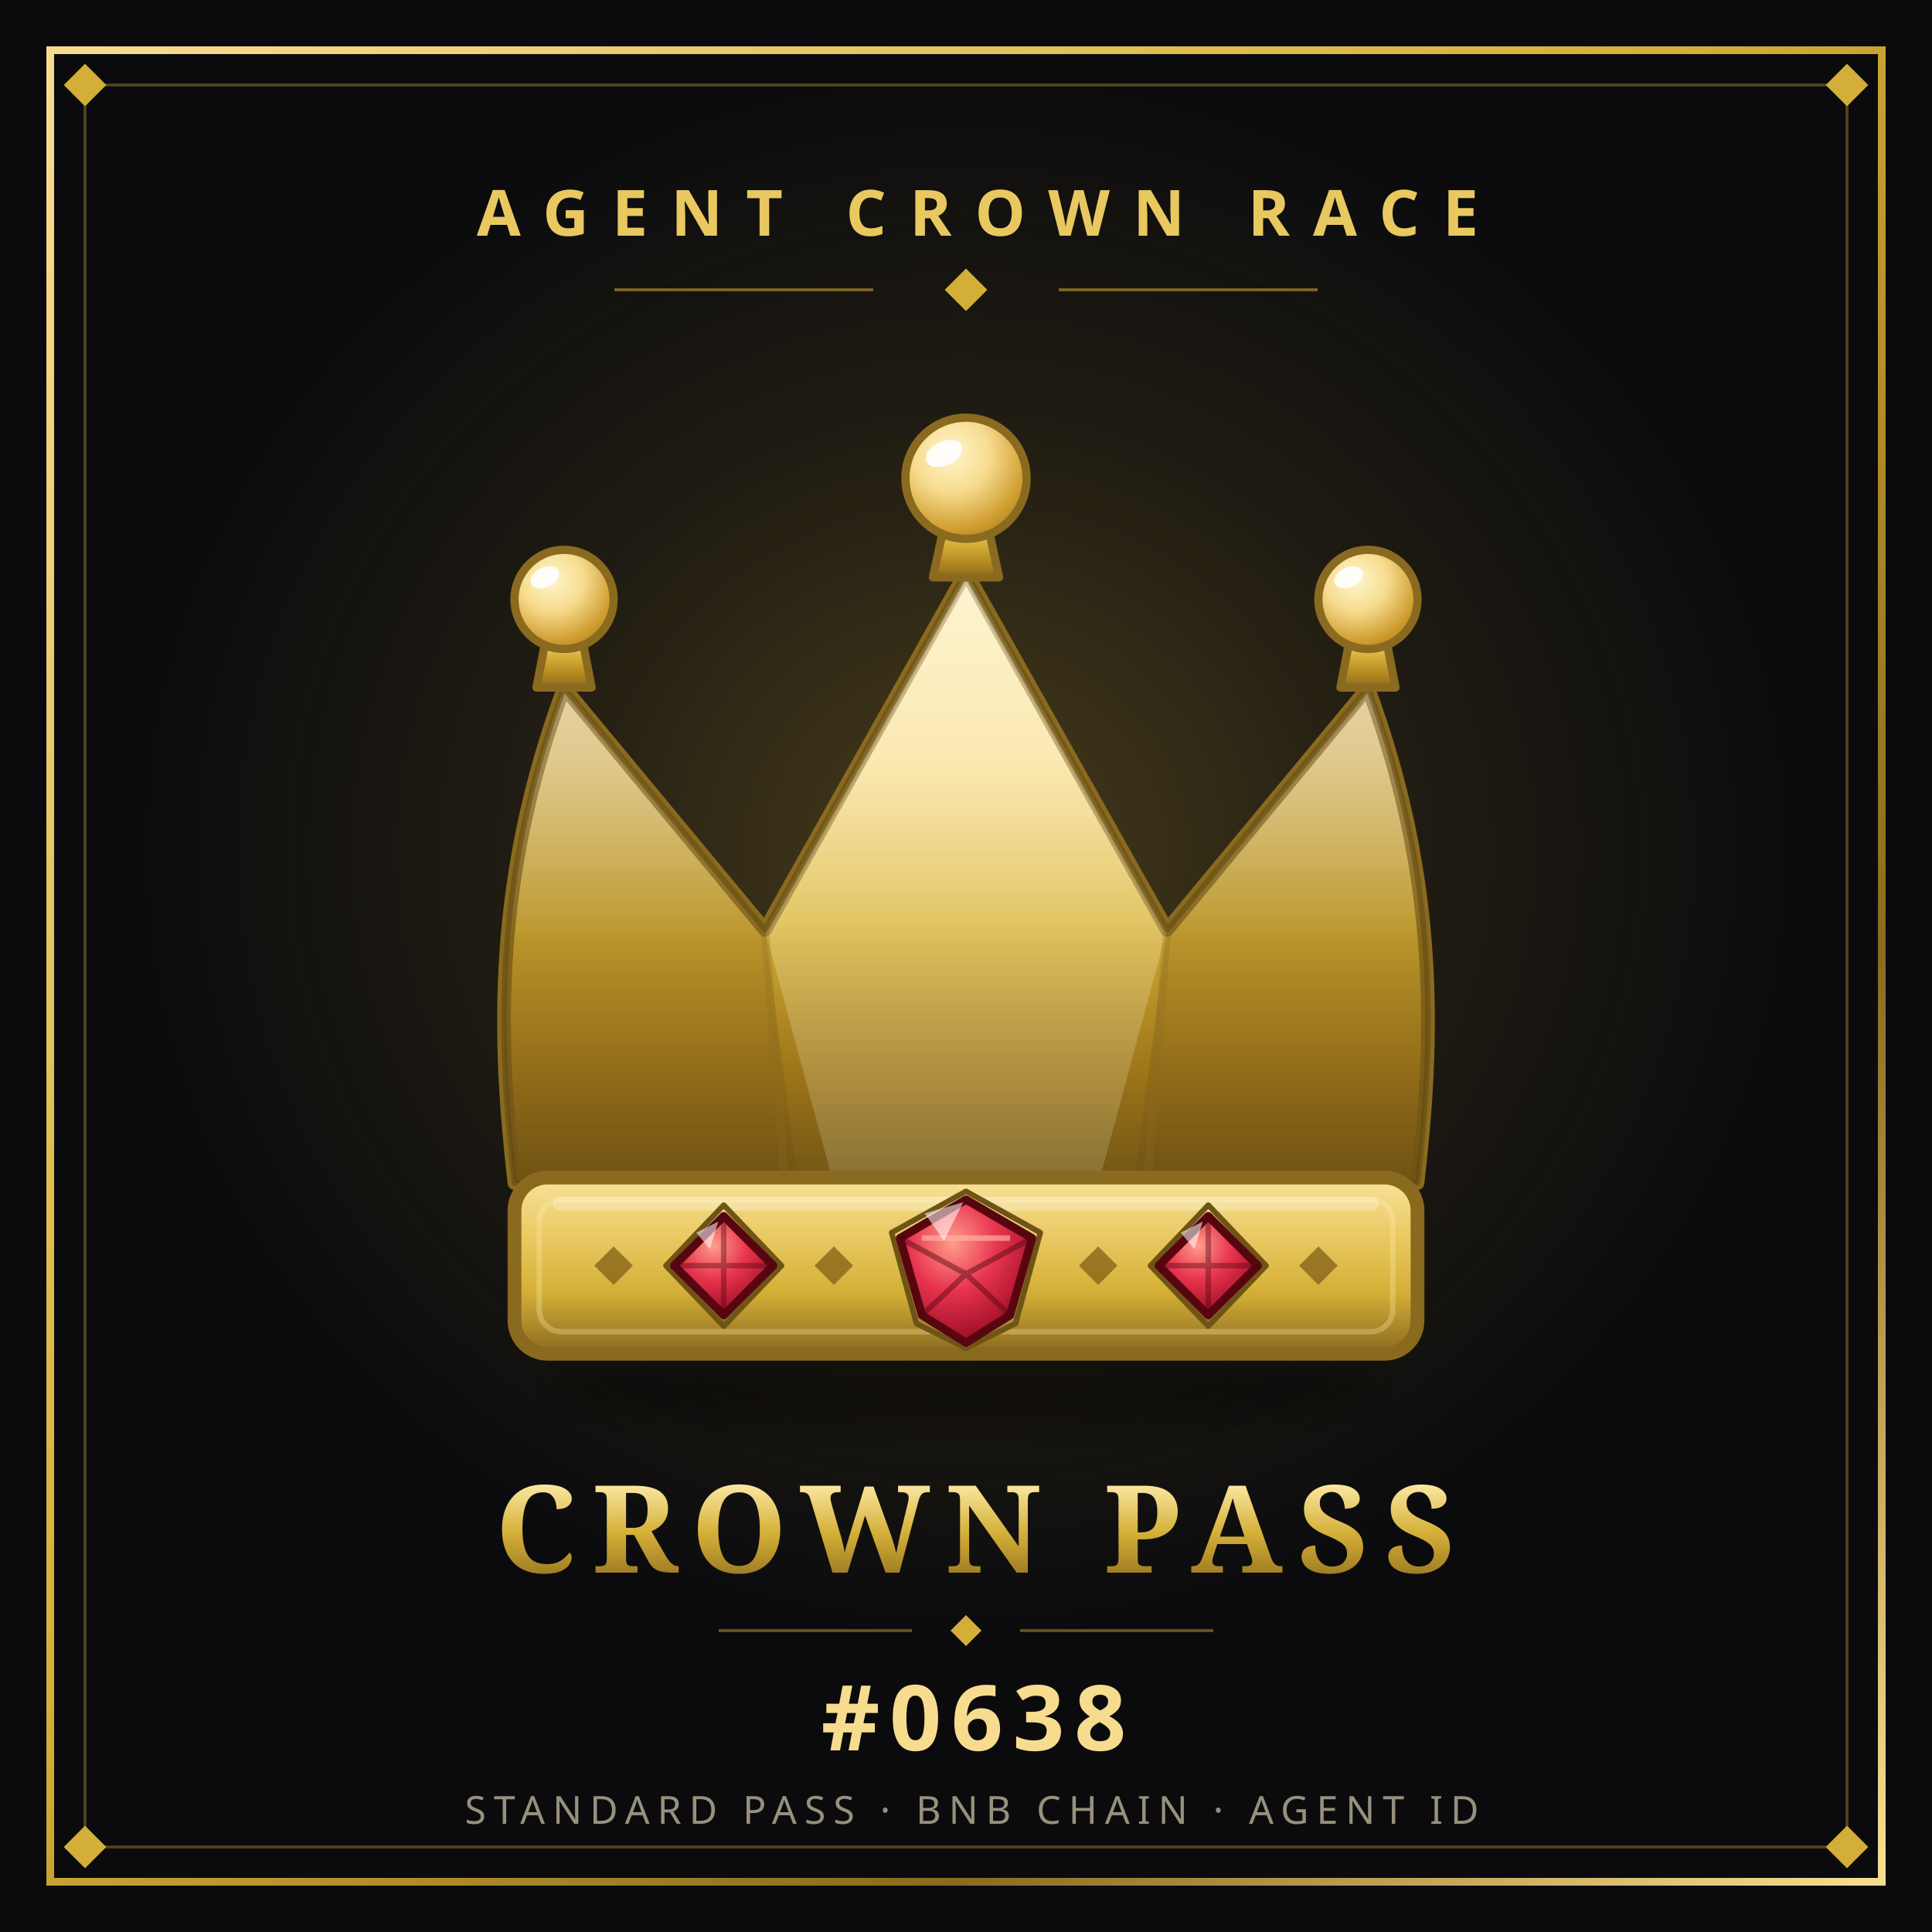
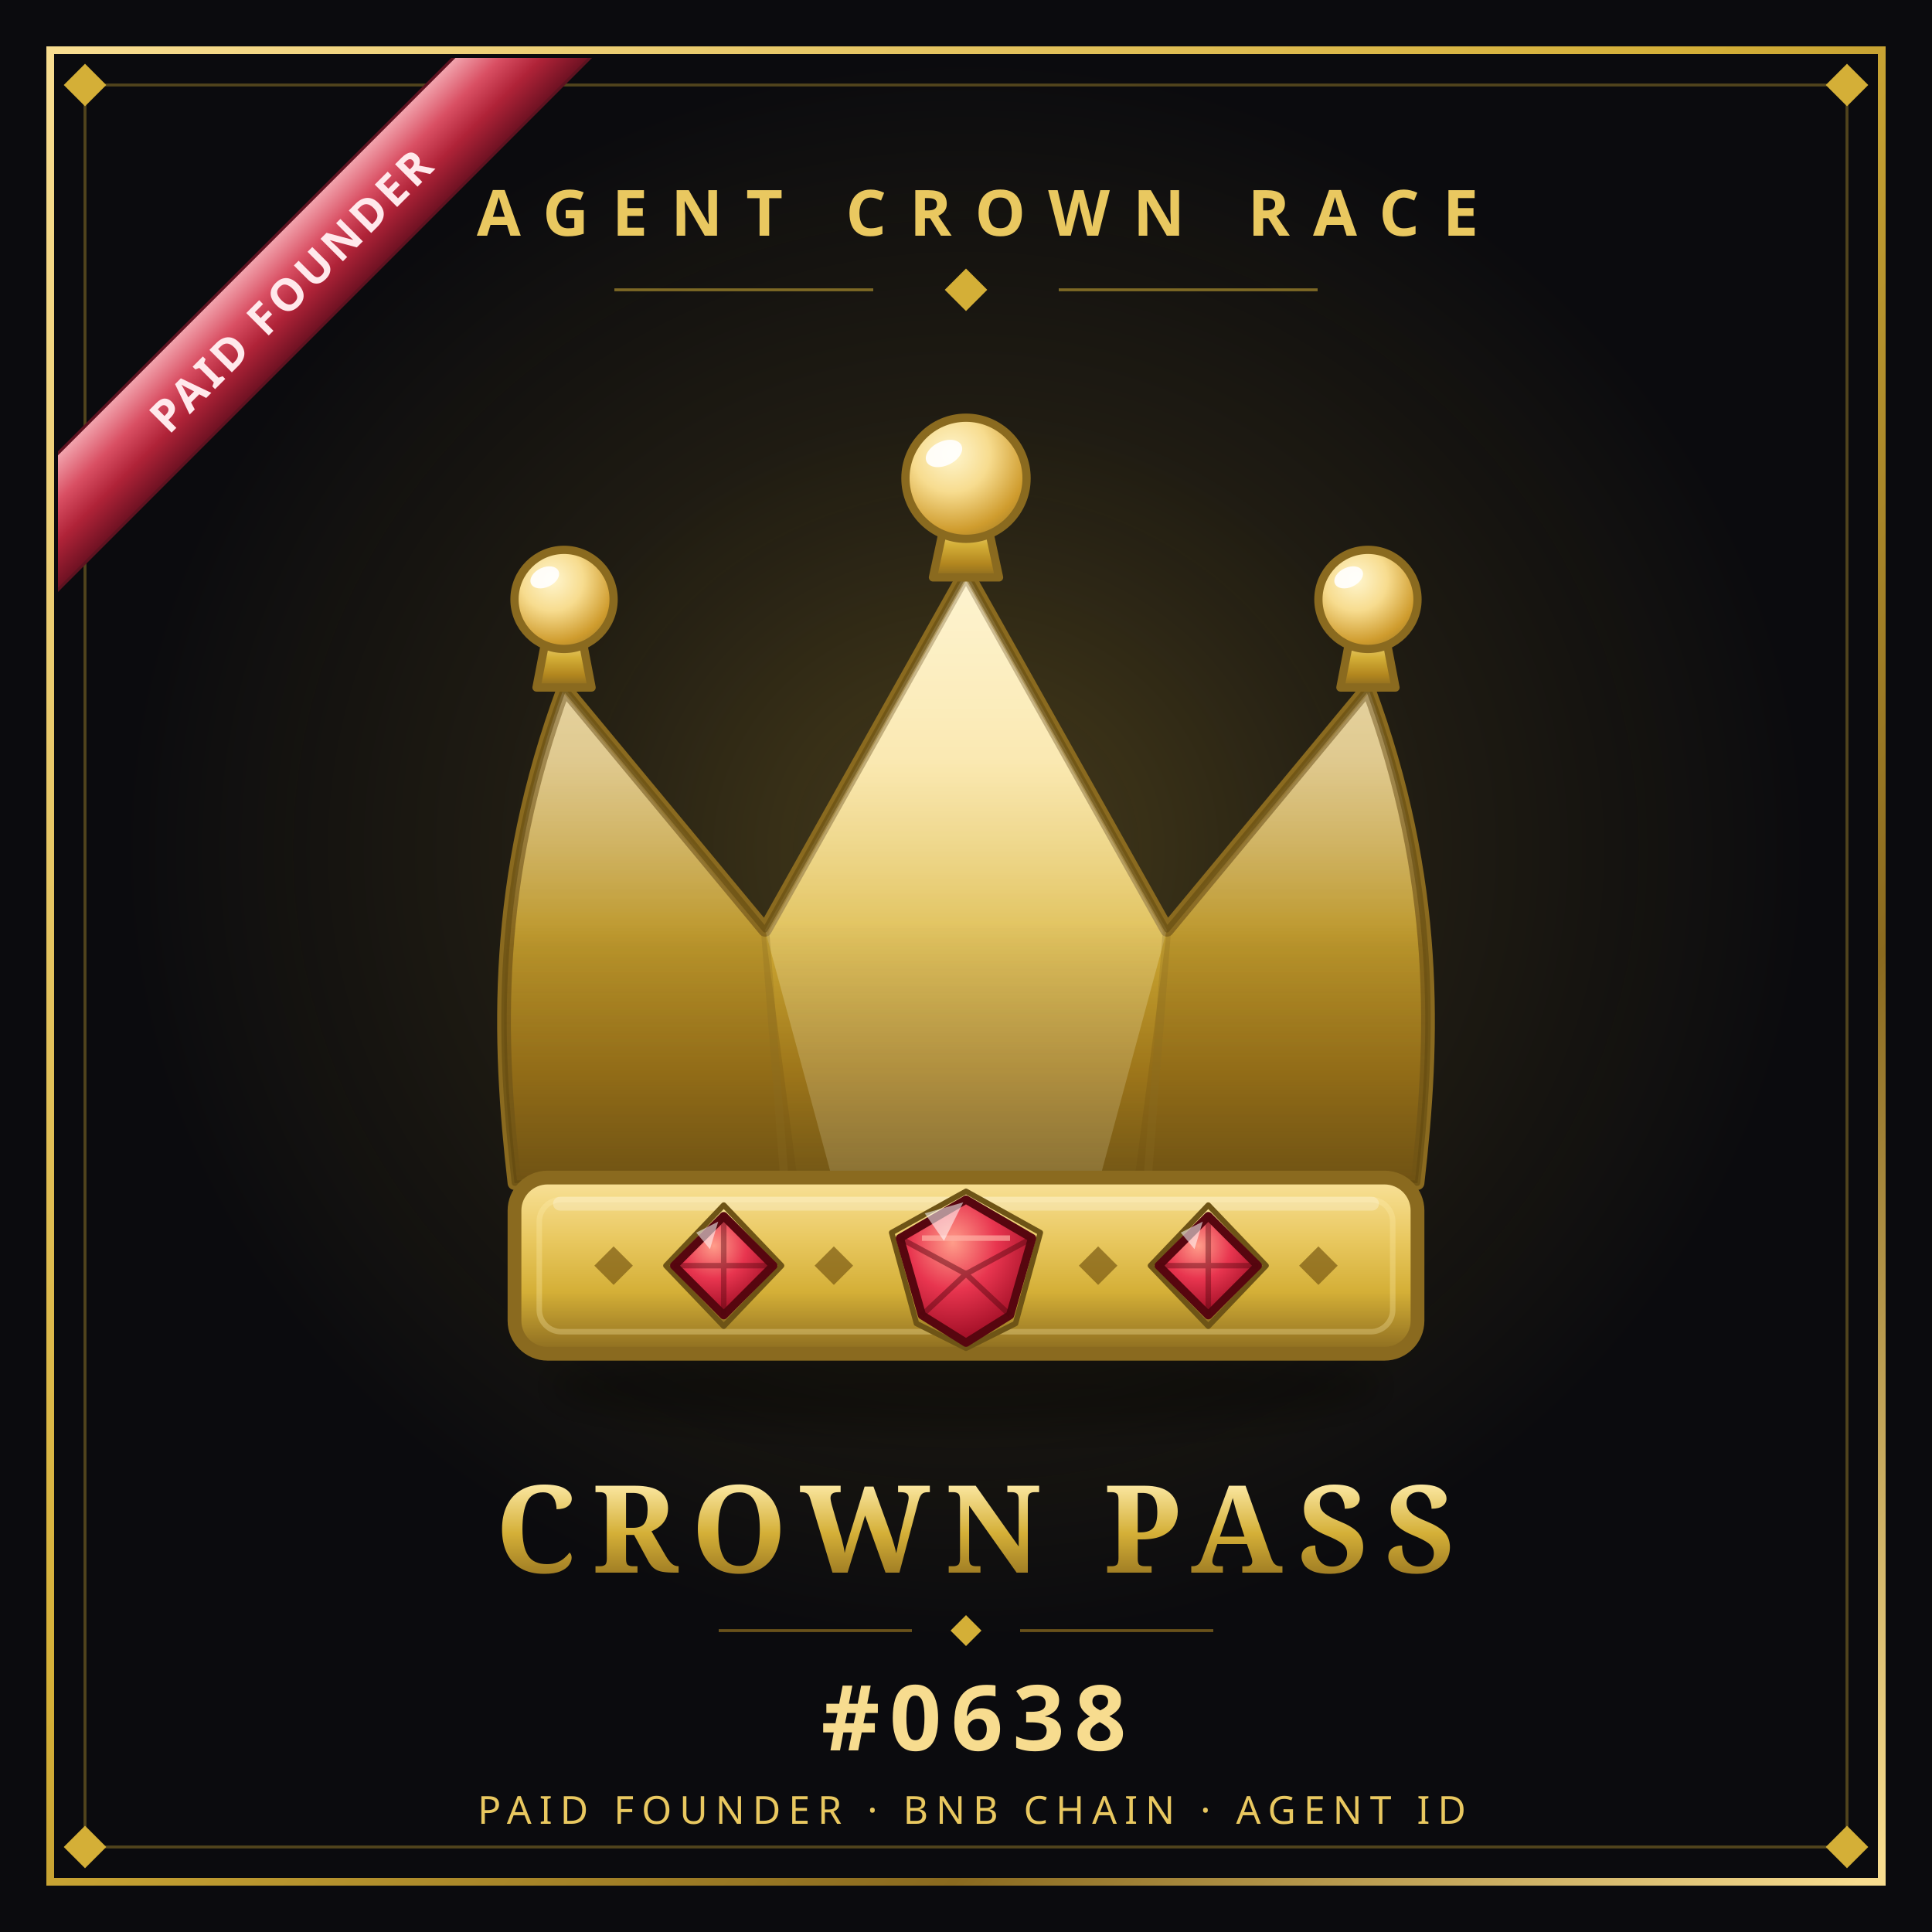
<svg xmlns="http://www.w3.org/2000/svg" viewBox="0 0 1000 1000" role="img" aria-label="Crown Pass #0638">
  <defs>
    <radialGradient id="passGlow" cx=".5" cy=".5" r=".5">
      <stop offset="0" stop-color="#d4af37" stop-opacity=".30" />
      <stop offset=".55" stop-color="#d4af37" stop-opacity=".10" />
      <stop offset="1" stop-color="#d4af37" stop-opacity="0" />
    </radialGradient>
    <linearGradient id="frameGold" x1="0" y1="0" x2="1" y2="1">
      <stop offset="0" stop-color="#f7dc8f" />
      <stop offset=".45" stop-color="#d4af37" />
      <stop offset=".75" stop-color="#8a6a1f" />
      <stop offset="1" stop-color="#f7dc8f" />
    </linearGradient>
    <linearGradient id="titleGold" x1="0" y1="0" x2="0" y2="1">
      <stop offset="0" stop-color="#fbe7a1" />
      <stop offset=".55" stop-color="#d4af37" />
      <stop offset="1" stop-color="#a07d24" />
    </linearGradient>
    <clipPath id="cardClip">
      <rect x="30" y="30" width="940" height="940" />
    </clipPath>
  </defs>
  <defs>
+     <linearGradient id="founderBand" x1="0" y1="0" x2="0" y2="1">
+       <stop offset="0" stop-color="#f3a7b0" />
+       <stop offset=".35" stop-color="#d94f63" />
+       <stop offset=".65" stop-color="#b02338" />
+       <stop offset="1" stop-color="#6d1122" />
+     </linearGradient>
    <linearGradient id="goldBody" x1="0" y1="0" x2="0" y2="1">
      <stop offset="0" stop-color="#fbe7a1" />
      <stop offset=".3" stop-color="#f7dc8f" />
      <stop offset=".58" stop-color="#d4af37" />
      <stop offset=".82" stop-color="#b3871f" />
      <stop offset="1" stop-color="#8a6a1f" />
    </linearGradient>
    <linearGradient id="goldBand" x1="0" y1="0" x2="0" y2="1">
      <stop offset="0" stop-color="#f9e29a" />
      <stop offset=".35" stop-color="#e9c860" />
      <stop offset=".65" stop-color="#d4af37" />
      <stop offset="1" stop-color="#8a6a1f" />
    </linearGradient>
    <radialGradient id="orbGrad" cx=".38" cy=".3" r=".9">
      <stop offset="0" stop-color="#fff6cf" />
      <stop offset=".35" stop-color="#f7dc8f" />
      <stop offset=".7" stop-color="#cf9c2e" />
      <stop offset="1" stop-color="#8a6a1f" />
    </radialGradient>
    <radialGradient id="rubyGrad" cx=".4" cy=".3" r=".95">
      <stop offset="0" stop-color="#ff9d8a" />
      <stop offset=".35" stop-color="#e8354f" />
      <stop offset=".68" stop-color="#a8122a" />
      <stop offset="1" stop-color="#5f0815" />
    </radialGradient>
    <linearGradient id="sheenGrad" x1="0" y1="0" x2="0" y2="1">
      <stop offset="0" stop-color="#ffffff" stop-opacity=".5" />
      <stop offset="1" stop-color="#ffffff" stop-opacity="0" />
    </linearGradient>
    <linearGradient id="shadeGrad" x1="0" y1="0" x2="0" y2="1">
      <stop offset="0" stop-color="#463004" stop-opacity="0" />
      <stop offset="1" stop-color="#463004" stop-opacity=".38" />
    </linearGradient>
    <filter id="blur6" x="-40%" y="-40%" width="180%" height="180%">
      <feGaussianBlur stdDeviation="6" />
    </filter>
    <clipPath id="bodyClip">
      <path d="M92 332 C86 280 84 222 110 152 L183 240 L256 110 L329 240 L402 152 C428 222 426 280 420 332 Z" />
    </clipPath>
  </defs>
  <rect width="1000" height="1000" fill="#0b0b0e" />
  <ellipse cx="500" cy="440" rx="440" ry="410" fill="url(#passGlow)" />
  <rect x="26" y="26" width="948" height="948" fill="none" stroke="url(#frameGold)" stroke-width="4" />
  <rect x="44" y="44" width="912" height="912" fill="none" stroke="#d4af37" stroke-width="1.5" opacity=".35" />
  <path d="M44 33 L55 44 L44 55 L33 44 Z" fill="#d4af37" />
  <path d="M956 33 L967 44 L956 55 L945 44 Z" fill="#d4af37" />
  <path d="M44 945 L55 956 L44 967 L33 956 Z" fill="#d4af37" />
  <path d="M956 945 L967 956 L956 967 L945 956 Z" fill="#d4af37" />
  <text x="506" y="122" text-anchor="middle" font-family="'Noto Sans', Arial, sans-serif" font-size="33" font-weight="600" letter-spacing="12" fill="#e9c860">AGENT CROWN RACE</text>
  <g stroke="#d4af37" opacity=".55">
    <path d="M318 150 H452 M548 150 H682" stroke-width="1.5" />
  </g>
  <path d="M500 139 L511 150 L500 161 L489 150 Z" fill="#d4af37" />
  <svg x="215" y="182" width="570" height="570" viewBox="56 30 400 400">
    <g id="crown">
      <ellipse cx="256" cy="406" rx="152" ry="15" fill="#000000" opacity=".30" filter="url(#blur6)" />
      <path d="M92 332 C86 280 84 222 110 152 L183 240 L256 110 L329 240 L402 152 C428 222 426 280 420 332 Z" fill="url(#goldBody)" stroke="#8a6a1f" stroke-width="5" stroke-linejoin="round" />
      <g clip-path="url(#bodyClip)">
        <polygon points="60,340 110,140 183,240 196,340" fill="#7a5a12" opacity=".26" />
        <polygon points="452,340 402,140 329,240 316,340" fill="#7a5a12" opacity=".26" />
        <polygon points="183,240 256,110 329,240 302,340 210,340" fill="#fff3bc" opacity=".30" />
        <rect x="60" y="96" width="392" height="150" fill="url(#sheenGrad)" />
        <rect x="60" y="238" width="392" height="102" fill="url(#shadeGrad)" />
      </g>
      <g stroke="#8a6a1f" stroke-width="3" opacity=".45" fill="none">
        <path d="M110 152 L183 240 L256 110 L329 240 L402 152" />
        <path d="M183 240 L190 330 M329 240 L322 330" opacity=".6" />
      </g>
      <path d="M92 332 C86 280 84 222 110 152 L183 240 L256 110 L329 240 L402 152 C428 222 426 280 420 332 Z" fill="none" stroke="#5f470e" stroke-width="2" stroke-linejoin="round" opacity=".55" />
      <path d="M100 152 L120 152 L115 126 L105 126 Z" fill="url(#goldBody)" stroke="#8a6a1f" stroke-width="3" stroke-linejoin="round" />
      <path d="M244 112 L268 112 L262 84 L250 84 Z" fill="url(#goldBody)" stroke="#8a6a1f" stroke-width="3" stroke-linejoin="round" />
      <path d="M392 152 L412 152 L407 126 L397 126 Z" fill="url(#goldBody)" stroke="#8a6a1f" stroke-width="3" stroke-linejoin="round" />
      <g stroke="#8a6a1f" stroke-width="3">
        <circle cx="110" cy="120" r="18" fill="url(#orbGrad)" />
        <circle cx="256" cy="76" r="22" fill="url(#orbGrad)" />
        <circle cx="402" cy="120" r="18" fill="url(#orbGrad)" />
      </g>
      <g fill="#ffffff">
        <ellipse cx="103" cy="112" rx="5.5" ry="3.6" opacity=".9" transform="rotate(-25 103 112)" />
        <ellipse cx="248" cy="67" rx="7" ry="4.4" opacity=".9" transform="rotate(-25 248 67)" />
        <ellipse cx="395" cy="112" rx="5.5" ry="3.6" opacity=".9" transform="rotate(-25 395 112)" />
      </g>
      <rect x="92" y="330" width="328" height="64" rx="12" fill="url(#goldBand)" stroke="#8a6a1f" stroke-width="5" />
      <rect x="101" y="338" width="310" height="48" rx="8" fill="none" stroke="#ffeeb0" stroke-width="2" opacity=".30" />
      <rect x="106" y="337" width="300" height="5" rx="2.5" fill="#ffffff" opacity=".26" />
      <g fill="#7a5a12" opacity=".7">
        <path d="M128 355 L135 362 L128 369 L121 362 Z" />
        <path d="M208 355 L215 362 L208 369 L201 362 Z" />
        <path d="M304 355 L311 362 L304 369 L297 362 Z" />
        <path d="M384 355 L391 362 L384 369 L377 362 Z" />
      </g>
      <g fill="url(#goldBand)" stroke="#6e5416" stroke-width="2" stroke-linejoin="round">
        <polygon points="256,335 283,350 274,383 256,392 238,383 229,350" />
        <polygon points="168,340 189,362 168,384 147,362" />
        <polygon points="344,340 365,362 344,384 323,362" />
      </g>
      <polygon points="256,338 280,352 272,380 256,390 240,380 232,352" fill="url(#rubyGrad)" stroke="#57060f" stroke-width="3" stroke-linejoin="round" />
      <g stroke="#ffb3a7" stroke-width="2" opacity=".65" fill="none">
        <path d="M240 352 L272 352" />
      </g>
      <g stroke="#50040d" stroke-width="2" opacity=".45" fill="none">
        <path d="M232 352 L256 365 L280 352 M240 380 L256 365 L272 380" />
      </g>
      <polygon points="241,343 255,339 248,353" fill="#ffffff" opacity=".55" />
      <g stroke="#57060f" stroke-width="3" stroke-linejoin="round">
        <polygon points="168,344 186,362 168,380 150,362" fill="url(#rubyGrad)" />
        <polygon points="344,344 362,362 344,380 326,362" fill="url(#rubyGrad)" />
      </g>
      <g stroke="#50040d" stroke-width="2" opacity=".4" fill="none">
        <path d="M150 362 L186 362 M168 344 L168 380" />
        <path d="M326 362 L362 362 M344 344 L344 380" />
      </g>
      <g fill="#ffffff" opacity=".55">
        <polygon points="158,350 166,346 163,356" />
        <polygon points="334,350 342,346 339,356" />
      </g>
    </g>
  </svg>
  <text x="505" y="814" text-anchor="middle" font-family="Georgia, 'Noto Serif', serif" font-size="63" font-weight="700" letter-spacing="8" fill="url(#titleGold)">CROWN PASS</text>
  <g stroke="#8a6a1f" opacity=".75">
    <path d="M372 844 H472 M528 844 H628" stroke-width="1.5" />
  </g>
  <path d="M500 836 L508 844 L500 852 L492 844 Z" fill="#d4af37" />
  <text x="504" y="906" text-anchor="middle" font-family="'Noto Sans', Arial, sans-serif" font-size="47" font-weight="600" letter-spacing="5" fill="#f7dc8f">#0638</text>
-   <text x="503" y="944" text-anchor="middle" font-family="'Noto Sans', Arial, sans-serif" font-size="20" letter-spacing="4" fill="#97907c">STANDARD PASS · BNB CHAIN · AGENT ID</text>
+   <text x="503" y="944" text-anchor="middle" font-family="'Noto Sans', Arial, sans-serif" font-size="20" letter-spacing="4" fill="#e9c860">PAID FOUNDER · BNB CHAIN · AGENT ID</text>
+   <g clip-path="url(#cardClip)">
+     <g transform="rotate(-45 150 150)">
+       <rect x="-90" y="125" width="480" height="50" fill="url(#founderBand)" stroke="#5e1220" stroke-width="1.5" />
+       <text x="150" y="159" text-anchor="middle" font-family="'Noto Sans', Arial, sans-serif" font-size="23" font-weight="700" letter-spacing="2" fill="#ffe9ec">PAID FOUNDER</text>
+     </g>
+   </g>
</svg>
